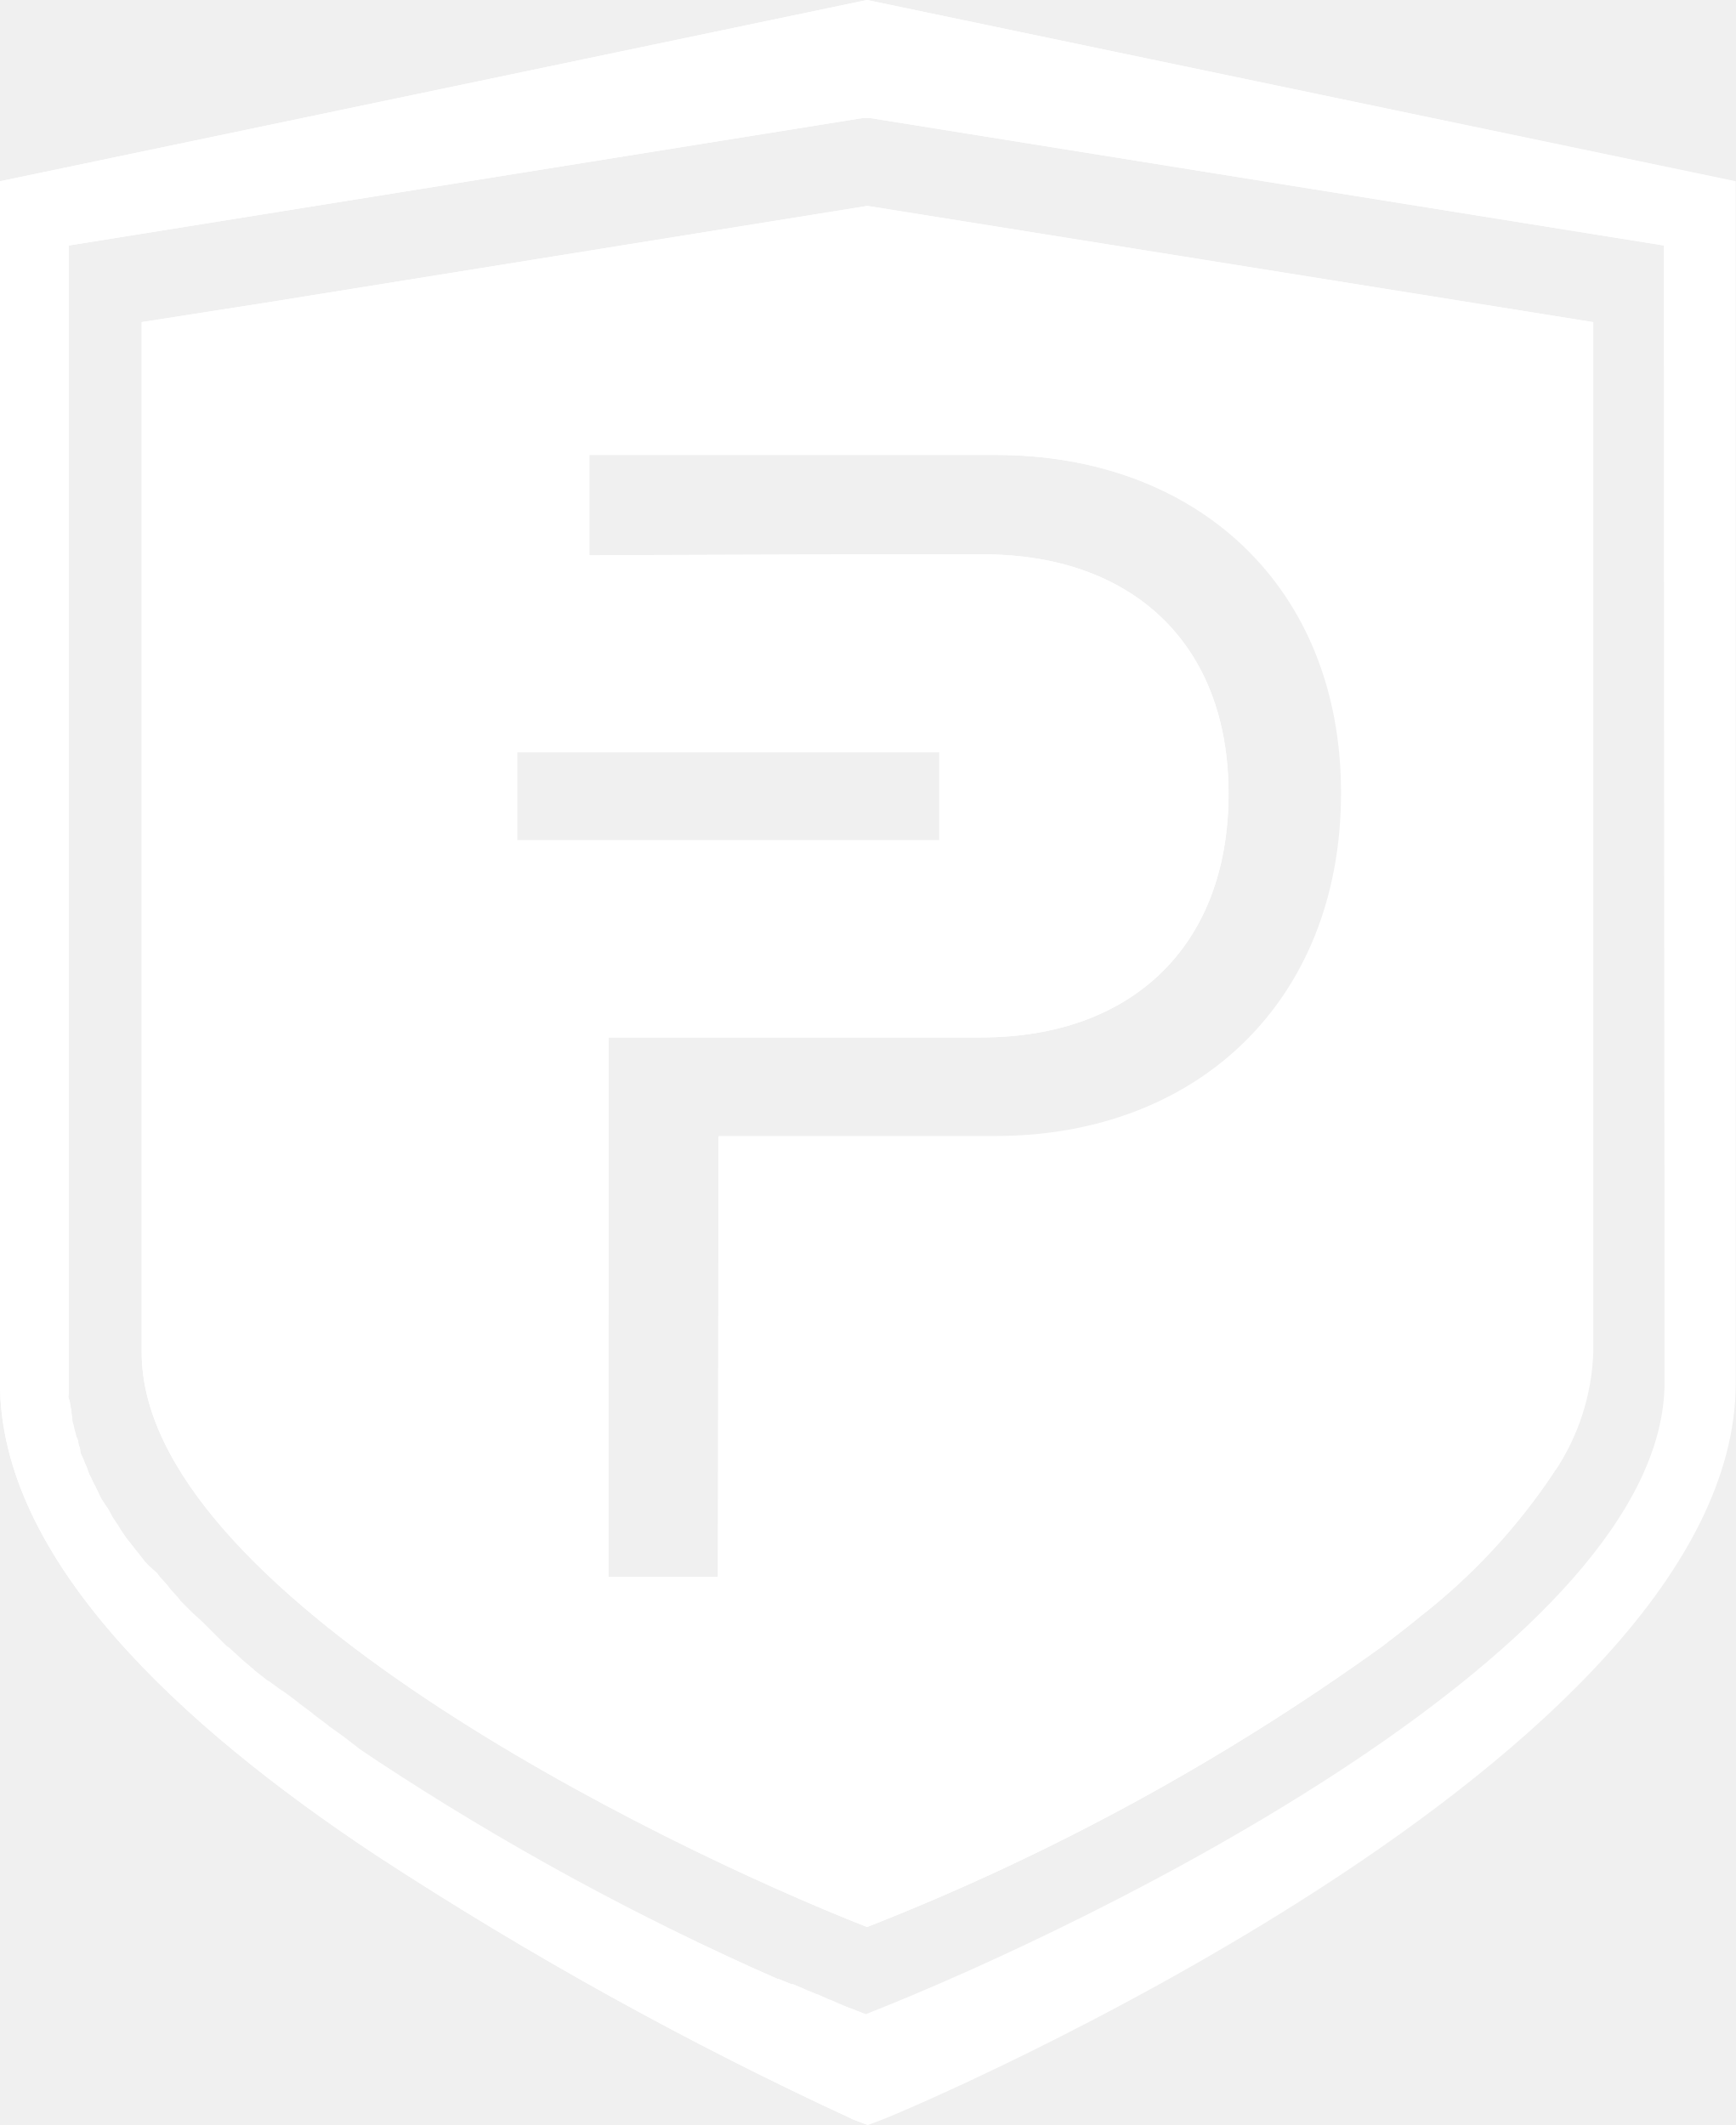
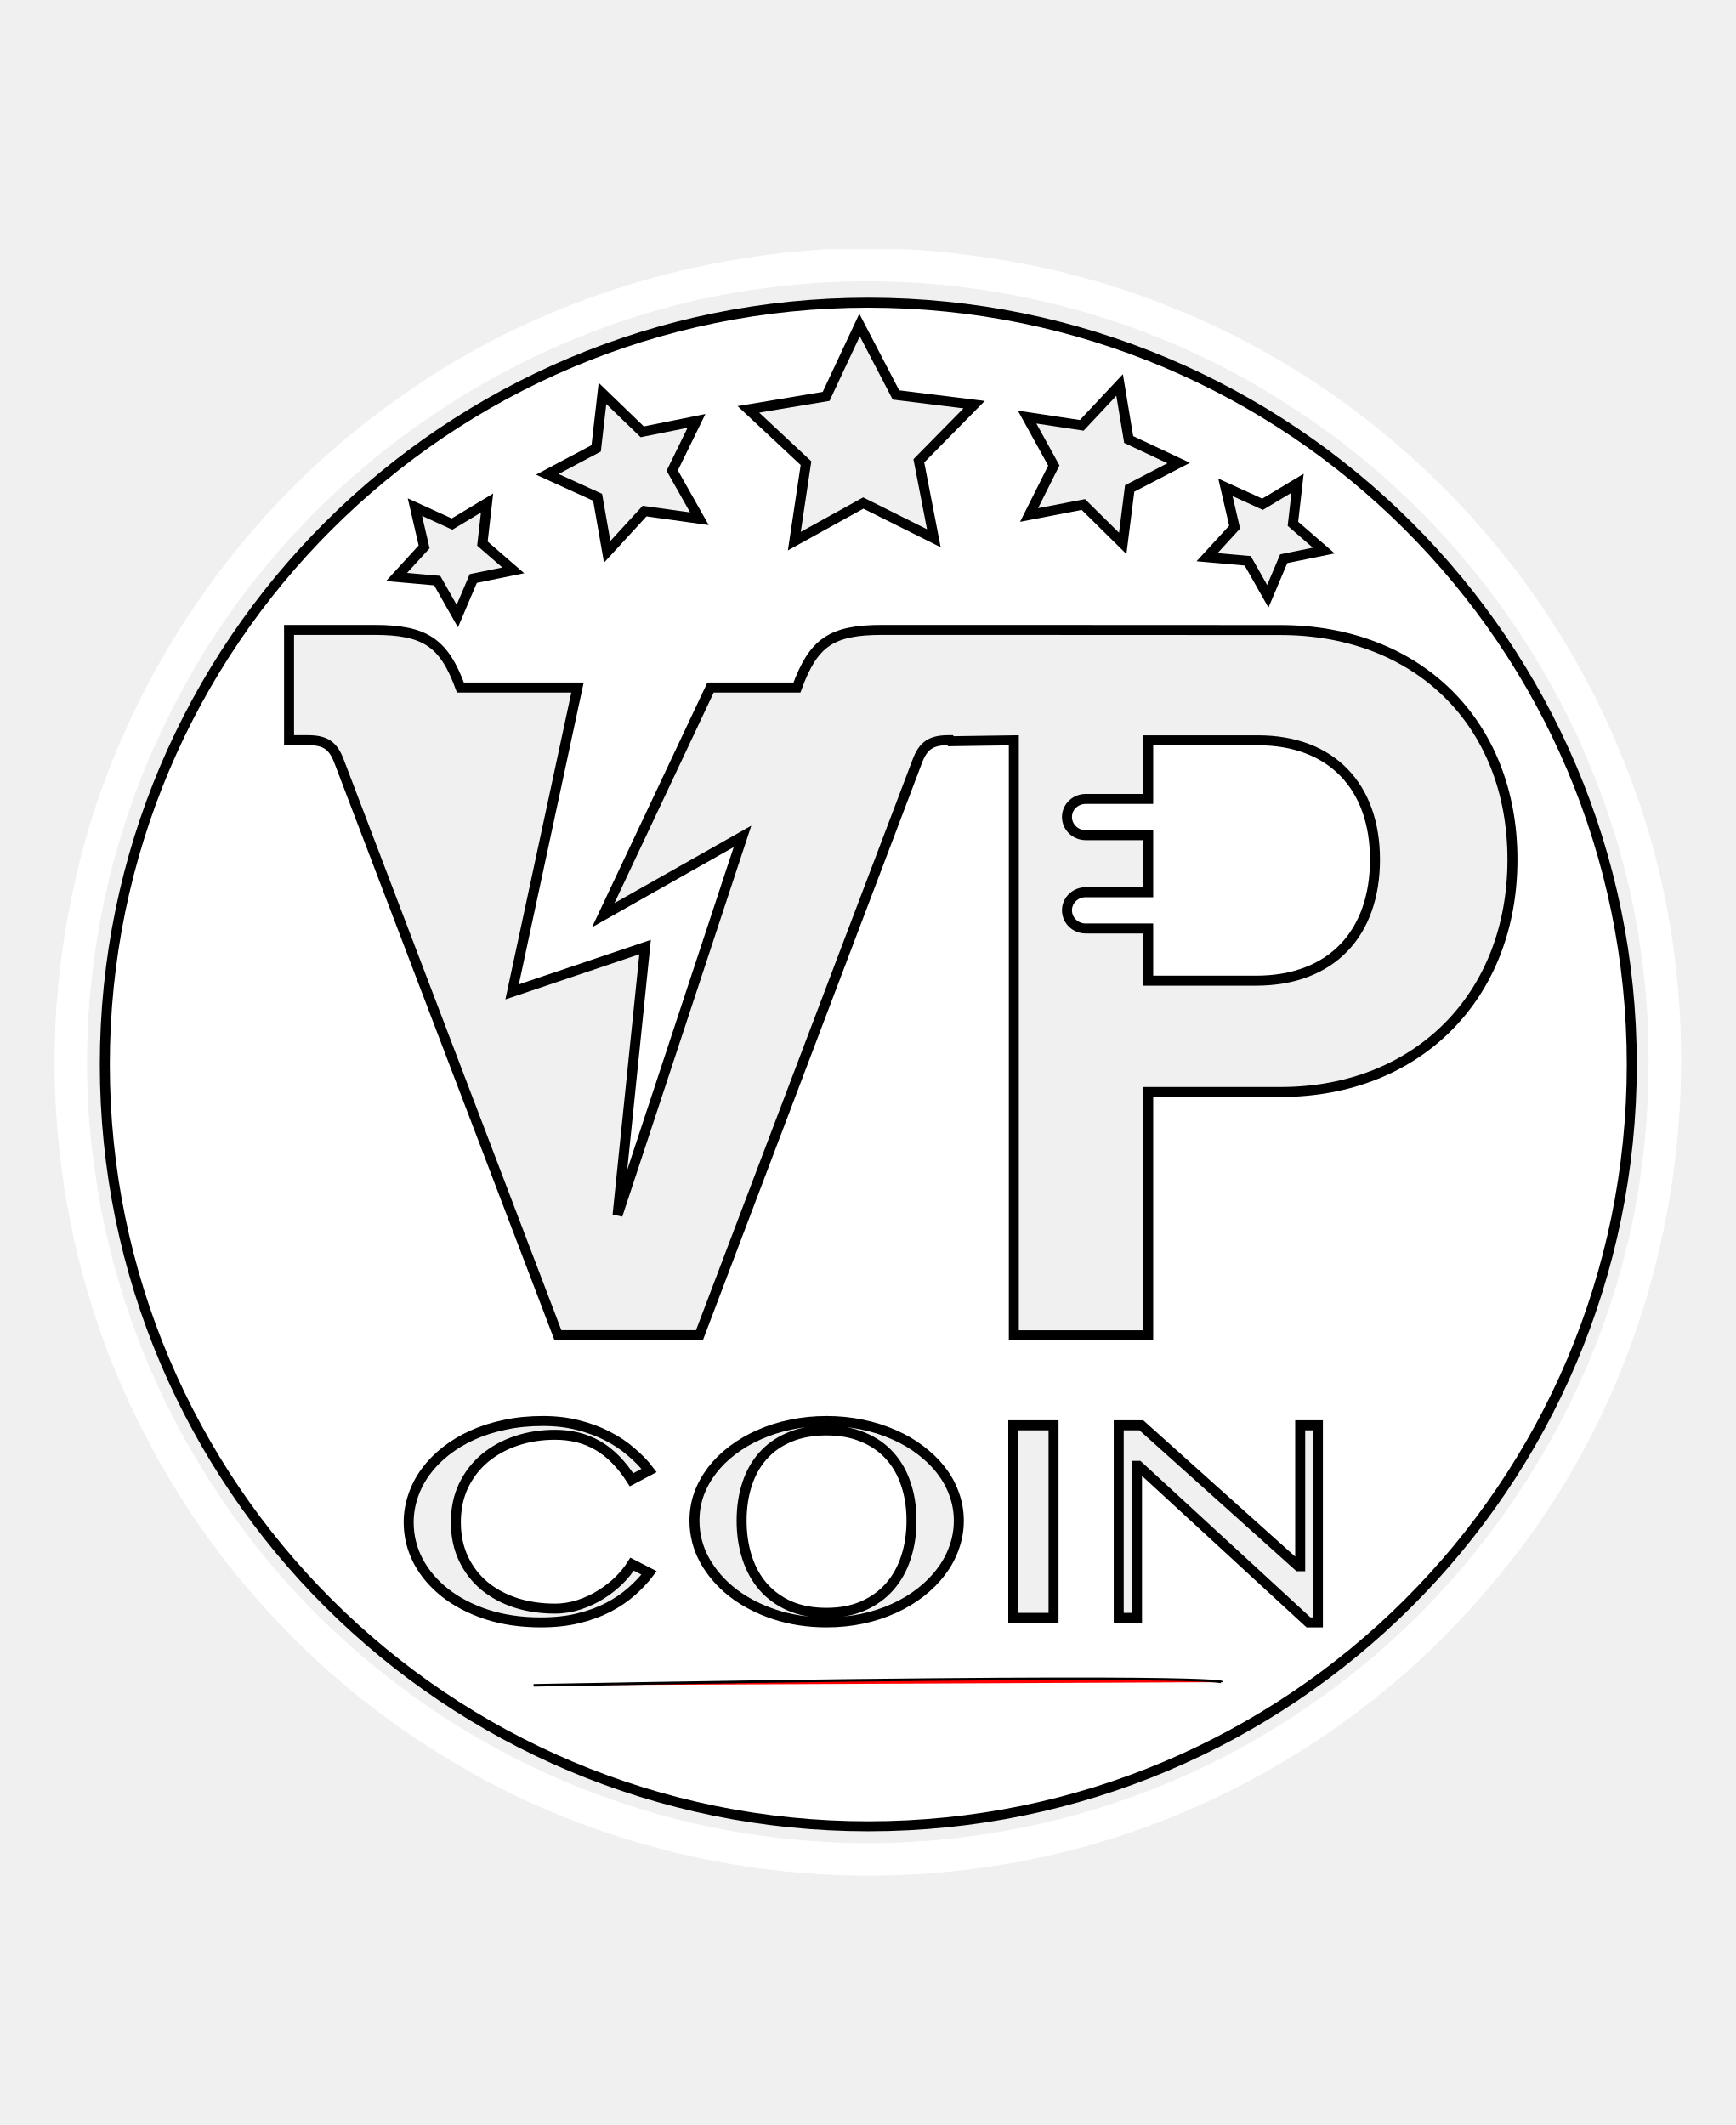
- <svg xmlns="http://www.w3.org/2000/svg" width="49" height="60" viewBox="0 0 49 60">
-   <defs>
-     <style type="text/css">
+ <svg xmlns="http://www.w3.org/2000/svg" xmlns:xlink="http://www.w3.org/1999/xlink" id="svg19" version="1.1" viewBox="0 0 49 60" height="60" width="49">
+   <defs id="defs12">
+     <style id="style10" type="text/css">
            .cls-1{fill:#fff}
        </style>
+     <marker style="overflow:visible" id="marker2417" refX="0" refY="0" orient="auto">
+       <path transform="matrix(0.8,0,0,0.8,10,0)" style="fill-rule:evenodd;stroke:#000000;stroke-width:1pt" d="M 0,0 5,-5 -12.5,0 5,5 Z" id="path2415" />
+     </marker>
+     <marker style="overflow:visible" id="marker2365" refX="0" refY="0" orient="auto">
+       <path transform="matrix(0.8,0,0,0.8,10,0)" style="fill-rule:evenodd;stroke:#000000;stroke-width:1pt" d="M 0,0 5,-5 -12.5,0 5,5 Z" id="path2363" />
+     </marker>
+     <marker style="overflow:visible" id="marker2319" refX="0" refY="0" orient="auto">
+       <path transform="matrix(0.8,0,0,0.8,10,0)" style="fill-rule:evenodd;stroke:#000000;stroke-width:1pt" d="M 0,0 5,-5 -12.5,0 5,5 Z" id="path2317" />
+     </marker>
+     <marker style="overflow:visible" id="marker2279" refX="0" refY="0" orient="auto">
+       <path transform="matrix(0.8,0,0,0.8,10,0)" style="fill-rule:evenodd;stroke:#000000;stroke-width:1pt" d="M 0,0 5,-5 -12.5,0 5,5 Z" id="path2277" />
+     </marker>
+     <marker style="overflow:visible" id="marker2245" refX="0" refY="0" orient="auto">
+       <path transform="matrix(0.8,0,0,0.8,10,0)" style="fill-rule:evenodd;stroke:#000000;stroke-width:1pt" d="M 0,0 5,-5 -12.5,0 5,5 Z" id="path2243" />
+     </marker>
+     <marker style="overflow:visible" id="marker2217" refX="0" refY="0" orient="auto">
+       <path transform="matrix(0.8,0,0,0.8,10,0)" style="fill-rule:evenodd;stroke:#000000;stroke-width:1pt" d="M 0,0 5,-5 -12.5,0 5,5 Z" id="path2215" />
+     </marker>
+     <marker style="overflow:visible" id="marker2195" refX="0" refY="0" orient="auto">
+       <path transform="matrix(0.8,0,0,0.8,10,0)" style="fill-rule:evenodd;stroke:#000000;stroke-width:1pt" d="M 0,0 5,-5 -12.5,0 5,5 Z" id="path2193" />
+     </marker>
+     <marker style="overflow:visible" id="Arrow1Lend" refX="0" refY="0" orient="auto">
+       <path transform="matrix(-0.8,0,0,-0.8,-10,0)" style="fill-rule:evenodd;stroke:#000000;stroke-width:1pt" d="M 0,0 5,-5 -12.5,0 5,5 Z" id="path1918" />
+     </marker>
+     <marker style="overflow:visible" id="Arrow1Lstart" refX="0" refY="0" orient="auto">
+       <path transform="matrix(0.8,0,0,0.8,10,0)" style="fill-rule:evenodd;stroke:#000000;stroke-width:1pt" d="M 0,0 5,-5 -12.5,0 5,5 Z" id="path1915" />
+     </marker>
+     <rect id="rect1790" height="200.106" width="1227.576" y="1496.95" x="377.074" />
+     <linearGradient id="linearGradient1761">
+       <stop id="stop1757" offset="0" style="stop-color:#000000;stop-opacity:1;" />
+       <stop id="stop1759" offset="1" style="stop-color:#000000;stop-opacity:0;" />
+     </linearGradient>
+     <rect id="rect841" height="200.106" width="134.687" y="927.416" x="831.161" />
+     <linearGradient gradientUnits="userSpaceOnUse" y2="999.803" x2="1909.311" y1="999.803" x1="90.321" id="linearGradient1763" xlink:href="#linearGradient1761" />
+     <marker style="overflow:visible" id="marker2417-2" refX="0" refY="0" orient="auto">
+       <path transform="matrix(0.8,0,0,0.8,10,0)" style="fill-rule:evenodd;stroke:#000000;stroke-width:1pt" d="M 0,0 5,-5 -12.5,0 5,5 Z" id="path2415-7" />
+     </marker>
+     <marker style="overflow:visible" id="marker2365-7" refX="0" refY="0" orient="auto">
+       <path transform="matrix(0.8,0,0,0.8,10,0)" style="fill-rule:evenodd;stroke:#000000;stroke-width:1pt" d="M 0,0 5,-5 -12.5,0 5,5 Z" id="path2363-4" />
+     </marker>
+     <marker style="overflow:visible" id="marker2319-2" refX="0" refY="0" orient="auto">
+       <path transform="matrix(0.8,0,0,0.8,10,0)" style="fill-rule:evenodd;stroke:#000000;stroke-width:1pt" d="M 0,0 5,-5 -12.5,0 5,5 Z" id="path2317-6" />
+     </marker>
+     <marker style="overflow:visible" id="marker2279-0" refX="0" refY="0" orient="auto">
+       <path transform="matrix(0.8,0,0,0.8,10,0)" style="fill-rule:evenodd;stroke:#000000;stroke-width:1pt" d="M 0,0 5,-5 -12.5,0 5,5 Z" id="path2277-6" />
+     </marker>
+     <marker style="overflow:visible" id="marker2245-9" refX="0" refY="0" orient="auto">
+       <path transform="matrix(0.8,0,0,0.8,10,0)" style="fill-rule:evenodd;stroke:#000000;stroke-width:1pt" d="M 0,0 5,-5 -12.5,0 5,5 Z" id="path2243-6" />
+     </marker>
+     <marker style="overflow:visible" id="marker2217-0" refX="0" refY="0" orient="auto">
+       <path transform="matrix(0.8,0,0,0.8,10,0)" style="fill-rule:evenodd;stroke:#000000;stroke-width:1pt" d="M 0,0 5,-5 -12.5,0 5,5 Z" id="path2215-6" />
+     </marker>
+     <marker style="overflow:visible" id="marker2195-2" refX="0" refY="0" orient="auto">
+       <path transform="matrix(0.8,0,0,0.8,10,0)" style="fill-rule:evenodd;stroke:#000000;stroke-width:1pt" d="M 0,0 5,-5 -12.5,0 5,5 Z" id="path2193-3" />
+     </marker>
+     <marker style="overflow:visible" id="Arrow1Lend-4" refX="0" refY="0" orient="auto">
+       <path transform="matrix(-0.8,0,0,-0.8,-10,0)" style="fill-rule:evenodd;stroke:#000000;stroke-width:1pt" d="M 0,0 5,-5 -12.5,0 5,5 Z" id="path1918-4" />
+     </marker>
+     <marker style="overflow:visible" id="Arrow1Lstart-6" refX="0" refY="0" orient="auto">
+       <path transform="matrix(0.8,0,0,0.8,10,0)" style="fill-rule:evenodd;stroke:#000000;stroke-width:1pt" d="M 0,0 5,-5 -12.5,0 5,5 Z" id="path1915-0" />
+     </marker>
+     <rect id="rect1790-0" height="200.106" width="1227.576" y="1496.95" x="377.074" />
+     <rect id="rect841-7" height="200.106" width="134.687" y="927.416" x="831.161" />
+     <marker style="overflow:visible" id="marker2417-1" refX="0" refY="0" orient="auto">
+       <path transform="matrix(0.8,0,0,0.8,10,0)" style="fill-rule:evenodd;stroke:#000000;stroke-width:1pt" d="M 0,0 5,-5 -12.5,0 5,5 Z" id="path2415-6" />
+     </marker>
+     <marker style="overflow:visible" id="marker2365-3" refX="0" refY="0" orient="auto">
+       <path transform="matrix(0.8,0,0,0.8,10,0)" style="fill-rule:evenodd;stroke:#000000;stroke-width:1pt" d="M 0,0 5,-5 -12.5,0 5,5 Z" id="path2363-8" />
+     </marker>
+     <marker style="overflow:visible" id="marker2319-6" refX="0" refY="0" orient="auto">
+       <path transform="matrix(0.8,0,0,0.8,10,0)" style="fill-rule:evenodd;stroke:#000000;stroke-width:1pt" d="M 0,0 5,-5 -12.5,0 5,5 Z" id="path2317-0" />
+     </marker>
+     <marker style="overflow:visible" id="marker2279-2" refX="0" refY="0" orient="auto">
+       <path transform="matrix(0.8,0,0,0.8,10,0)" style="fill-rule:evenodd;stroke:#000000;stroke-width:1pt" d="M 0,0 5,-5 -12.5,0 5,5 Z" id="path2277-69" />
+     </marker>
+     <marker style="overflow:visible" id="marker2245-0" refX="0" refY="0" orient="auto">
+       <path transform="matrix(0.8,0,0,0.8,10,0)" style="fill-rule:evenodd;stroke:#000000;stroke-width:1pt" d="M 0,0 5,-5 -12.5,0 5,5 Z" id="path2243-2" />
+     </marker>
+     <marker style="overflow:visible" id="marker2217-1" refX="0" refY="0" orient="auto">
+       <path transform="matrix(0.8,0,0,0.8,10,0)" style="fill-rule:evenodd;stroke:#000000;stroke-width:1pt" d="M 0,0 5,-5 -12.5,0 5,5 Z" id="path2215-2" />
+     </marker>
+     <marker style="overflow:visible" id="marker2195-1" refX="0" refY="0" orient="auto">
+       <path transform="matrix(0.8,0,0,0.8,10,0)" style="fill-rule:evenodd;stroke:#000000;stroke-width:1pt" d="M 0,0 5,-5 -12.5,0 5,5 Z" id="path2193-7" />
+     </marker>
+     <marker style="overflow:visible" id="Arrow1Lend-9" refX="0" refY="0" orient="auto">
+       <path transform="matrix(-0.8,0,0,-0.8,-10,0)" style="fill-rule:evenodd;stroke:#000000;stroke-width:1pt" d="M 0,0 5,-5 -12.5,0 5,5 Z" id="path1918-8" />
+     </marker>
+     <marker style="overflow:visible" id="Arrow1Lstart-7" refX="0" refY="0" orient="auto">
+       <path transform="matrix(0.8,0,0,0.8,10,0)" style="fill-rule:evenodd;stroke:#000000;stroke-width:1pt" d="M 0,0 5,-5 -12.5,0 5,5 Z" id="path1915-6" />
+     </marker>
+     <rect id="rect1790-2" height="200.106" width="1227.576" y="1496.95" x="377.074" />
+     <rect id="rect841-8" height="200.106" width="134.687" y="927.416" x="831.161" />
  </defs>
-   <g id="ic_voltpotcoin" transform="translate(-4271 -3.715)">
-     <path id="Path_18615" d="M4295.475 3.715L4271 8.833V42.77c0 4.969 5.089 9.664 10.6 13.317a105.238 105.238 0 0 0 13.5 7.478l.4.15.4-.15c.992-.373 24.1-10.211 24.1-20.795V8.833zm22.539 39.055c0 7.4-15.911 15.23-22.539 17.838l-.323-.124-.124-.05-.224-.1-.124-.05-.224-.1-.074-.025-.273-.124-.075-.025-.3-.124-.05-.025-.323-.124h-.024l-.373-.15h-.025a77.919 77.919 0 0 1-11.369-6.161l-.447-.3-.446-.323-.422-.3-.025-.025-.4-.3-.025-.025-.4-.3-.024-.025-.4-.3-.05-.025-.372-.273-.05-.025-.348-.273-.049-.05-.323-.273-.05-.05-.3-.273-.075-.05-.273-.273-.074-.074-.274-.273-.074-.074-.273-.248-.074-.074-.249-.248-.074-.1-.224-.248-.075-.1-.223-.248-.075-.1-.2-.248-.1-.1-.173-.223-.1-.124-.173-.223-.1-.124-.15-.223-.074-.124-.15-.223-.074-.15a1.442 1.442 0 0 0-.124-.2l-.1-.15a.755.755 0 0 1-.1-.2l-.075-.15c-.025-.074-.074-.124-.1-.2a.854.854 0 0 0-.075-.15 1.7 1.7 0 0 1-.074-.2c-.025-.074-.05-.1-.075-.174a1.191 1.191 0 0 0-.075-.174.471.471 0 0 1-.05-.174c0-.05-.05-.124-.05-.174a.453.453 0 0 0-.05-.174c-.024-.05-.024-.1-.05-.174s-.025-.124-.049-.2a.384.384 0 0 1-.025-.15c0-.05-.025-.124-.025-.2s-.024-.1-.024-.15a.924.924 0 0 0-.05-.223c-.025-.074 0-.074 0-.124V10.647l22.417-3.6h.2l22.417 3.6.025 32.124z" class="cls-1" data-name="Path 18615" />
-     <path id="Path_18616" d="M4424.748 197.505l-16.977 2.733-3.5.547v29.093c0 6.733 14.47 13.863 20.477 16.223a66.344 66.344 0 0 0 14.545-7.925c.347-.273.72-.547 1.043-.82a17.266 17.266 0 0 0 3.823-4.124 6.427 6.427 0 0 0 1.066-3.33v-29.117zm-9.878 15.428h11.939v2.485h-11.939zm23.282 1.168c0 5.888-4.1 9.69-9.755 9.69h-7.843v12.422h-3.1v-15.23h10.525c4.219 0 6.974-2.559 6.974-6.882 0-4.273-2.755-6.758-6.925-6.758h-3.277l-7.843.025v-2.832h11.467c5.684 0 9.78 3.677 9.78 9.565" class="cls-1" data-name="Path 18616" transform="translate(-129.272 -187.976)" />
-     <path id="Path_18617" d="M4295.475 3.715L4271 8.833V42.77c0 4.969 5.089 9.664 10.6 13.317a105.276 105.276 0 0 0 13.5 7.478l.4.15v-.045l.349-.132c.993-.373 24.1-10.211 24.1-20.795V8.833zm22.516 39.029c0 7.4-15.911 15.23-22.539 17.838v.007l-.274-.106-.125-.05-.223-.074-.125-.05-.224-.1-.074-.025-.273-.124-.075-.025-.3-.124-.049-.025-.323-.15h-.049l-.372-.15h-.025A77 77 0 0 1 4281.6 53.4l-.446-.3-.447-.348-.422-.3-.024-.025-.4-.3-.024-.025-.4-.3-.026-.025-.4-.3-.049-.025-.373-.273-.05-.025-.348-.273-.049-.048-.323-.273-.05-.05-.3-.273-.074-.05-.273-.273-.075-.074-.273-.273-.075-.074-.273-.248-.074-.074-.248-.248-.075-.1-.224-.248-.074-.1-.224-.248-.074-.1-.224-.2-.1-.1-.174-.223-.1-.124-.174-.223-.1-.124-.151-.223-.074-.124-.15-.223-.074-.124a1.4 1.4 0 0 0-.125-.2l-.1-.15-.1-.2-.074-.15c-.025-.074-.075-.124-.1-.2a.821.821 0 0 0-.075-.15 1.616 1.616 0 0 1-.074-.2c-.025-.074-.05-.1-.075-.174a1.138 1.138 0 0 0-.074-.174.37.37 0 0 1-.05-.174c0-.074-.049-.15-.049-.2a.445.445 0 0 0-.05-.174c-.024-.05-.024-.1-.049-.174s-.025-.124-.049-.2a.359.359 0 0 1-.025-.15c0-.05-.025-.124-.025-.2s-.025-.1-.025-.15a.971.971 0 0 0-.05-.223c-.025-.074 0-.074 0-.124V10.647l22.417-3.6h.2l22.417 3.6z" class="cls-1" data-name="Path 18617" />
-     <path id="Path_18618" d="M4424.773 197.505l-17 2.733-3.5.547v29.093c0 6.733 14.47 13.863 20.477 16.223a66.331 66.331 0 0 0 14.545-7.925c.348-.273.72-.547 1.043-.82a17.259 17.259 0 0 0 3.823-4.124c-2.038-.106-2.021-.119.023-.025a6.42 6.42 0 0 0 1.067-3.33v-29.092zm-9.9 15.428h11.913v2.485h-11.913zm5.659 23.278h-3.1l.025-15.228h10.525c4.219 0 6.974-2.559 6.974-6.882 0-4.273-2.755-6.758-6.925-6.758h-3.278l-7.843.025v-2.832h11.466c5.659 0 9.754 3.7 9.754 9.54 0 5.888-4.07 9.69-9.754 9.69h-7.817z" class="cls-1" data-name="Path 18618" transform="translate(-129.272 -187.976)" />
+   <style id="style485">.st0{fill:#00206b}.st1{fill:#eba809}</style>
+   <style id="style485-6">.st0{fill:#00206b}.st1{fill:#eba809}</style>
+   <style id="style485-4">.st0{fill:#00206b}.st1{fill:#eba809}</style>
+   <g id="g2658">
+     <text transform="matrix(0.05605269,0,0,0.05605269,1.570394,7.068845)" style="font-style:normal;font-weight:normal;font-size:32px;line-height:1.25;font-family:sans-serif;white-space:pre;shape-inside:url(#rect841-8);fill:#ff0000;fill-opacity:1;stroke:none;opacity:1;" id="text839" xml:space="preserve" />
+     <g transform="matrix(0.05605269,0,0,0.05605269,1.570394,7.068845)" id="layer1" style="fill:#ff0000;opacity:1" />
+     <g transform="matrix(0.05605269,0,0,0.05605269,1.570394,7.068845)" id="layer2" style="fill:#ff0000;opacity:1" />
+     <g id="g856" transform="matrix(0.02294865,0,0,0.02294783,1.552927,7.052292)" style="fill:#ffffff;opacity:1">
+       <path id="path858" d="m 947,0 h 104.2 c 108.7,7.2 216.8,28.9 317.8,69.7 250,98.3 456.3,302.2 557,551.4 138.6,331.8 79.1,736.5 -152.3,1012.6 -156.6,192.2 -386.9,323.1 -632.7,356.4 C 910.3,2023 668.2,1973.3 470.8,1848.6 318.6,1753.8 192.6,1617.4 111,1457.6 6.3,1256.9 -25.5,1019.7 20.5,798.3 69.7,552.9 216.2,329 420.5,184.7 573.5,74 759,11.7 947,0 M 885,45.3 C 580.8,80.2 301.2,271.8 156.2,541.2 58.1,720.3 18.9,931.5 48.5,1133.8 c 33.5,243.6 166,471.5 360,622.3 147.7,116.5 330.4,188 518,202 212.5,16.9 430.1,-39.8 606.5,-159.5 216.3,-143.2 369.8,-377.4 413.9,-633.1 25.4,-150.7 16.8,-307.7 -29.8,-453.4 -66.5,-211.9 -209,-399.2 -396,-519.2 C 1335.2,70.9 1105.7,18 885,45.3 Z" style="color:#000000;font-style:normal;font-variant:normal;font-weight:normal;font-stretch:normal;font-size:medium;line-height:normal;font-family:sans-serif;font-variant-ligatures:normal;font-variant-position:normal;font-variant-caps:normal;font-variant-numeric:normal;font-variant-alternates:normal;font-variant-east-asian:normal;font-feature-settings:normal;font-variation-settings:normal;text-indent:0;text-align:start;text-decoration:none;text-decoration-line:none;text-decoration-style:solid;text-decoration-color:#000000;letter-spacing:normal;word-spacing:normal;text-transform:none;writing-mode:lr-tb;direction:ltr;text-orientation:mixed;dominant-baseline:auto;baseline-shift:baseline;text-anchor:start;white-space:normal;shape-padding:0;shape-margin:0;inline-size:0;clip-rule:nonzero;display:inline;overflow:visible;visibility:visible;isolation:auto;mix-blend-mode:normal;color-interpolation:sRGB;color-interpolation-filters:linearRGB;solid-color:#000000;solid-opacity:1;vector-effect:none;fill:#ffffff;fill-opacity:1;fill-rule:nonzero;stroke:none;stroke-width:1;stroke-linecap:butt;stroke-linejoin:miter;stroke-miterlimit:4;stroke-dasharray:none;stroke-dashoffset:0;stroke-opacity:1;color-rendering:auto;image-rendering:auto;shape-rendering:auto;text-rendering:auto;enable-background:accumulate;stop-color:#000000;stop-opacity:1" />
+       <path id="path860" d="M 946.969,-0.5 C 758.879,11.206 573.29,73.535 420.207,184.295 215.802,328.671 69.235,552.673 20.01,798.201 -26.013,1019.715 5.801,1257.026 110.557,1457.832 c 81.642,159.881 207.701,296.344 359.977,391.191 197.504,124.766 439.716,174.488 670.533,141.572 245.929,-33.318 476.336,-164.277 633.018,-356.574 v -0.01 c 231.523,-276.251 291.047,-681.126 152.375,-1013.103 v -0.004 C 1825.707,371.579 1619.316,167.588 1369.188,69.236 v -0.002 C 1268.127,28.412 1159.975,6.705 1051.232,-0.498 L 1051.217,-0.5 H 947 V 0 Z m 0.062,1 h 104.158 0.01 c 108.644,7.199 216.681,28.892 317.613,69.664 v 0 0.002 c 249.868,98.248 456.074,302.053 556.721,551.121 v 0.002 0.004 c 138.525,331.62 79.05,736.138 -152.223,1012.086 v 0 0 c -156.519,192.1 -386.711,322.938 -632.379,356.221 v 0 0 C 910.35,2022.483 668.363,1972.805 471.069,1848.172 v 0 h -0.002 C 318.942,1753.424 193.003,1617.09 111.445,1457.373 h -0.002 v 0 C 6.799,1256.776 -24.986,1019.688 20.99,798.402 v -0.002 -0.002 C 70.164,553.129 216.596,329.334 420.789,185.109 l 0.002,-0.002 0.002,-0.002 C 573.71,74.466 759.121,12.194 947.031,0.5 Z m 62.701,37.328 c -41.677,-0.447 -83.389,1.855 -124.793,6.977 l 0.004,-0.002 C 580.572,79.722 300.84,271.414 155.76,540.963 57.609,720.158 18.39,931.463 48.006,1133.873 c 33.52,243.732 166.083,471.74 360.188,622.621 147.778,116.561 330.568,188.096 518.268,202.104 212.613,16.909 430.318,-39.817 606.814,-159.58 v 0 c 216.417,-143.279 369.989,-377.59 414.113,-633.43 v 0 C 1972.801,1014.815 1964.198,857.736 1917.572,711.955 1851.041,499.939 1708.474,312.548 1521.375,192.482 1370.248,93.303 1190.331,39.766 1009.732,37.828 Z m -0.012,1.002 c 180.408,1.937 360.145,55.418 511.106,154.488 v 0.002 0 c 186.902,119.935 329.333,307.144 395.797,518.93 v 0.002 c 46.574,145.618 55.171,302.538 29.783,453.164 v 0 c -44.076,255.559 -197.502,489.648 -413.684,632.769 v 0 0 c -176.303,119.634 -393.795,176.307 -606.18,159.416 h -0.002 C 739.039,1943.609 556.431,1872.145 408.811,1755.707 h -0.002 -0.002 C 214.912,1604.987 82.478,1377.198 48.996,1133.732 h -0.002 v 0 C 19.411,931.54 58.591,720.443 156.639,541.439 l 0.002,-0.002 C 301.56,272.187 581.028,80.677 885.057,45.797 h 0.002 0.002 c 41.359,-5.116 83.028,-7.414 124.66,-6.967 z" style="color:#000000;font-style:normal;font-variant:normal;font-weight:normal;font-stretch:normal;font-size:medium;line-height:normal;font-family:sans-serif;font-variant-ligatures:normal;font-variant-position:normal;font-variant-caps:normal;font-variant-numeric:normal;font-variant-alternates:normal;font-variant-east-asian:normal;font-feature-settings:normal;font-variation-settings:normal;text-indent:0;text-align:start;text-decoration:none;text-decoration-line:none;text-decoration-style:solid;text-decoration-color:#000000;letter-spacing:normal;word-spacing:normal;text-transform:none;writing-mode:lr-tb;direction:ltr;text-orientation:mixed;dominant-baseline:auto;baseline-shift:baseline;text-anchor:start;white-space:normal;shape-padding:0;shape-margin:0;inline-size:0;clip-rule:nonzero;display:inline;overflow:visible;visibility:visible;isolation:auto;mix-blend-mode:normal;color-interpolation:sRGB;color-interpolation-filters:linearRGB;solid-color:#000000;solid-opacity:1;vector-effect:none;fill:#ffffff;fill-opacity:1;fill-rule:nonzero;stroke:none;stroke-width:1;stroke-linecap:butt;stroke-linejoin:miter;stroke-miterlimit:4;stroke-dasharray:none;stroke-dashoffset:0;stroke-opacity:1;color-rendering:auto;image-rendering:auto;shape-rendering:auto;text-rendering:auto;enable-background:accumulate;stop-color:#000000;stop-opacity:1" />
+     </g>
+     <path id="path1773" style="opacity:1;fill:#ffffff;fill-opacity:1;stroke:#000000;stroke-width:0.282;stroke-miterlimit:4;stroke-dasharray:none;stroke-opacity:1" d="M 24.512 8.547 A 21.554 21.509 0 0 0 2.959 30.057 A 21.554 21.509 0 0 0 24.512 51.566 A 21.554 21.509 0 0 0 46.066 30.057 A 21.554 21.509 0 0 0 24.512 8.547 z M 24.266 9.178 L 25.293 11.152 L 27.5 11.426 L 25.939 13.012 L 26.363 15.197 L 24.371 14.203 L 22.424 15.279 L 22.754 13.078 L 21.127 11.559 L 23.322 11.193 L 24.266 9.178 z M 31.607 10.871 L 31.863 12.41 L 33.275 13.074 L 31.891 13.793 L 31.695 15.342 L 30.584 14.246 L 29.051 14.541 L 29.75 13.145 L 28.996 11.777 L 30.539 12.01 L 31.607 10.871 z M 17.008 11.109 L 18.131 12.193 L 19.662 11.885 L 18.977 13.287 L 19.744 14.646 L 18.197 14.43 L 17.141 15.58 L 16.871 14.041 L 15.451 13.393 L 16.83 12.66 L 17.008 11.109 z M 36.631 13.645 L 36.5 14.789 L 37.371 15.545 L 36.24 15.775 L 35.791 16.836 L 35.223 15.834 L 34.076 15.732 L 34.854 14.883 L 34.594 13.76 L 35.643 14.238 L 36.631 13.645 z M 13.75 14.203 L 13.619 15.348 L 14.49 16.104 L 13.361 16.334 L 12.91 17.395 L 12.342 16.393 L 11.195 16.291 L 11.973 15.441 L 11.713 14.318 L 12.762 14.797 L 13.75 14.203 z M 8.16 17.785 L 10.564 17.785 C 12.012 17.785 12.535 18.15 12.998 19.412 L 16.303 19.412 L 14.457 28.006 L 18.211 26.74 L 17.434 34.307 L 20.961 23.615 L 17.029 25.84 L 20.059 19.412 L 22.498 19.412 C 22.962 18.15 23.454 17.785 24.902 17.785 L 27.334 17.785 L 36.15 17.789 C 40.003 17.789 42.697 20.397 42.697 24.268 C 42.697 28.139 40.003 30.832 36.15 30.832 L 32.414 30.832 L 32.414 37.703 L 28.621 37.703 L 28.621 20.902 L 26.842 20.928 L 26.824 20.898 L 26.785 20.898 C 26.293 20.898 26.06 21.038 25.887 21.516 L 19.746 37.699 L 15.75 37.699 L 9.58 21.516 C 9.406 21.038 9.175 20.898 8.682 20.898 L 8.16 20.898 L 8.16 17.785 z M 32.414 20.902 L 32.414 22.557 L 30.65 22.557 C 30.358 22.557 30.121 22.784 30.121 23.068 C 30.121 23.35 30.358 23.58 30.65 23.58 L 32.414 23.58 L 32.414 25.191 L 30.65 25.191 C 30.358 25.191 30.121 25.42 30.121 25.701 C 30.121 25.986 30.358 26.215 30.65 26.215 L 32.414 26.215 L 32.414 27.689 L 35.455 27.689 C 37.599 27.689 38.816 26.343 38.816 24.268 C 38.816 22.22 37.6 20.902 35.514 20.902 L 32.414 20.902 z M 15.324 40.123 C 15.685 40.123 16.016 40.161 16.318 40.24 C 16.624 40.317 16.902 40.42 17.15 40.549 C 17.402 40.677 17.624 40.827 17.818 40.996 C 18.016 41.163 18.185 41.336 18.324 41.52 L 17.828 41.783 C 17.546 41.343 17.229 41.021 16.879 40.818 C 16.529 40.613 16.126 40.512 15.67 40.512 C 15.279 40.512 14.914 40.569 14.574 40.684 C 14.234 40.798 13.937 40.963 13.682 41.176 C 13.43 41.389 13.23 41.649 13.084 41.955 C 12.941 42.259 12.869 42.602 12.869 42.984 C 12.869 43.364 12.941 43.706 13.084 44.01 C 13.227 44.31 13.422 44.565 13.67 44.775 C 13.922 44.983 14.218 45.144 14.559 45.256 C 14.899 45.365 15.268 45.42 15.666 45.42 C 15.904 45.42 16.132 45.382 16.354 45.309 C 16.575 45.235 16.78 45.139 16.967 45.021 C 17.157 44.901 17.327 44.769 17.477 44.621 C 17.626 44.471 17.749 44.319 17.844 44.166 L 18.324 44.412 C 18.185 44.595 18.019 44.77 17.828 44.939 C 17.638 45.106 17.418 45.256 17.166 45.387 C 16.918 45.515 16.635 45.619 16.318 45.695 C 16.005 45.772 15.655 45.809 15.268 45.809 C 14.706 45.809 14.196 45.734 13.736 45.584 C 13.281 45.434 12.891 45.23 12.564 44.973 C 12.238 44.716 11.983 44.416 11.803 44.074 C 11.626 43.73 11.537 43.367 11.537 42.984 C 11.537 42.73 11.579 42.483 11.66 42.242 C 11.742 41.999 11.859 41.771 12.012 41.561 C 12.168 41.347 12.357 41.153 12.578 40.979 C 12.803 40.801 13.055 40.649 13.334 40.523 C 13.616 40.395 13.924 40.297 14.258 40.229 C 14.591 40.157 14.947 40.123 15.324 40.123 z M 23.334 40.123 C 23.684 40.123 24.02 40.156 24.34 40.225 C 24.66 40.29 24.957 40.385 25.232 40.508 C 25.511 40.628 25.762 40.775 25.986 40.947 C 26.211 41.117 26.405 41.304 26.564 41.512 C 26.728 41.719 26.851 41.945 26.936 42.186 C 27.024 42.426 27.068 42.676 27.068 42.936 C 27.068 43.201 27.024 43.454 26.936 43.697 C 26.851 43.941 26.728 44.17 26.564 44.383 C 26.405 44.596 26.211 44.79 25.986 44.965 C 25.762 45.14 25.511 45.29 25.232 45.416 C 24.957 45.542 24.66 45.639 24.34 45.707 C 24.02 45.775 23.684 45.809 23.334 45.809 C 22.81 45.809 22.321 45.734 21.865 45.584 C 21.413 45.434 21.018 45.228 20.682 44.969 C 20.348 44.706 20.084 44.402 19.891 44.055 C 19.7 43.705 19.605 43.332 19.605 42.936 C 19.605 42.676 19.647 42.426 19.732 42.186 C 19.821 41.945 19.946 41.719 20.105 41.512 C 20.265 41.304 20.457 41.117 20.682 40.947 C 20.91 40.775 21.16 40.628 21.436 40.508 C 21.711 40.385 22.008 40.29 22.328 40.225 C 22.651 40.156 22.987 40.123 23.334 40.123 z M 28.605 40.244 L 29.742 40.244 L 29.742 45.682 L 28.605 45.682 L 28.605 40.244 z M 31.582 40.244 L 32.221 40.244 L 36.654 44.223 L 36.705 44.223 L 36.705 40.244 L 37.205 40.244 L 37.205 45.809 L 36.939 45.809 L 32.139 41.389 L 32.098 41.389 L 32.098 45.682 L 31.582 45.682 L 31.582 40.244 z M 23.334 40.389 C 22.939 40.389 22.592 40.452 22.293 40.578 C 21.997 40.701 21.747 40.875 21.543 41.102 C 21.342 41.326 21.192 41.595 21.09 41.906 C 20.988 42.218 20.936 42.561 20.936 42.936 C 20.936 43.313 20.988 43.659 21.09 43.977 C 21.192 44.294 21.342 44.568 21.543 44.801 C 21.747 45.033 21.997 45.214 22.293 45.346 C 22.592 45.474 22.939 45.539 23.334 45.539 C 23.722 45.539 24.063 45.474 24.359 45.346 C 24.659 45.214 24.911 45.033 25.115 44.801 C 25.319 44.568 25.472 44.294 25.574 43.977 C 25.68 43.659 25.732 43.313 25.732 42.936 C 25.732 42.561 25.68 42.218 25.574 41.906 C 25.472 41.595 25.319 41.326 25.115 41.102 C 24.911 40.875 24.659 40.701 24.359 40.578 C 24.063 40.452 23.722 40.389 23.334 40.389 z " />
+     <g style="fill:#ff0000;fill-opacity:1;opacity:1" transform="matrix(0.3700161,0,0,-0.3583243,-9.275746,17.78562)" id="g5697" />
+     <g style="fill:#ff0000;fill-opacity:1;opacity:1" transform="matrix(0.3700161,0,0,-0.3583243,35.45581,27.6902)" id="g5701" />
+     <g aria-label="COIN" transform="matrix(0.2869863,0,0,0.2306506,-97.33527,-306.3237)" id="text1788" style="font-style:normal;font-weight:normal;font-size:32px;line-height:1.25;font-family:sans-serif;white-space:pre;shape-inside:url(#rect1790-2);opacity:1;fill:#ff0000;fill-opacity:1;stroke:none" />
+     <path id="path1832" d="M 15.063,47.586 C 34.492,47.232 34.492,47.497 34.492,47.497" style="fill:#ff0000;stroke:#000000;stroke-width:0.073;stroke-linecap:butt;stroke-linejoin:miter;stroke-miterlimit:4;stroke-dasharray:none;stroke-opacity:1;opacity:1" />
  </g>
</svg>
